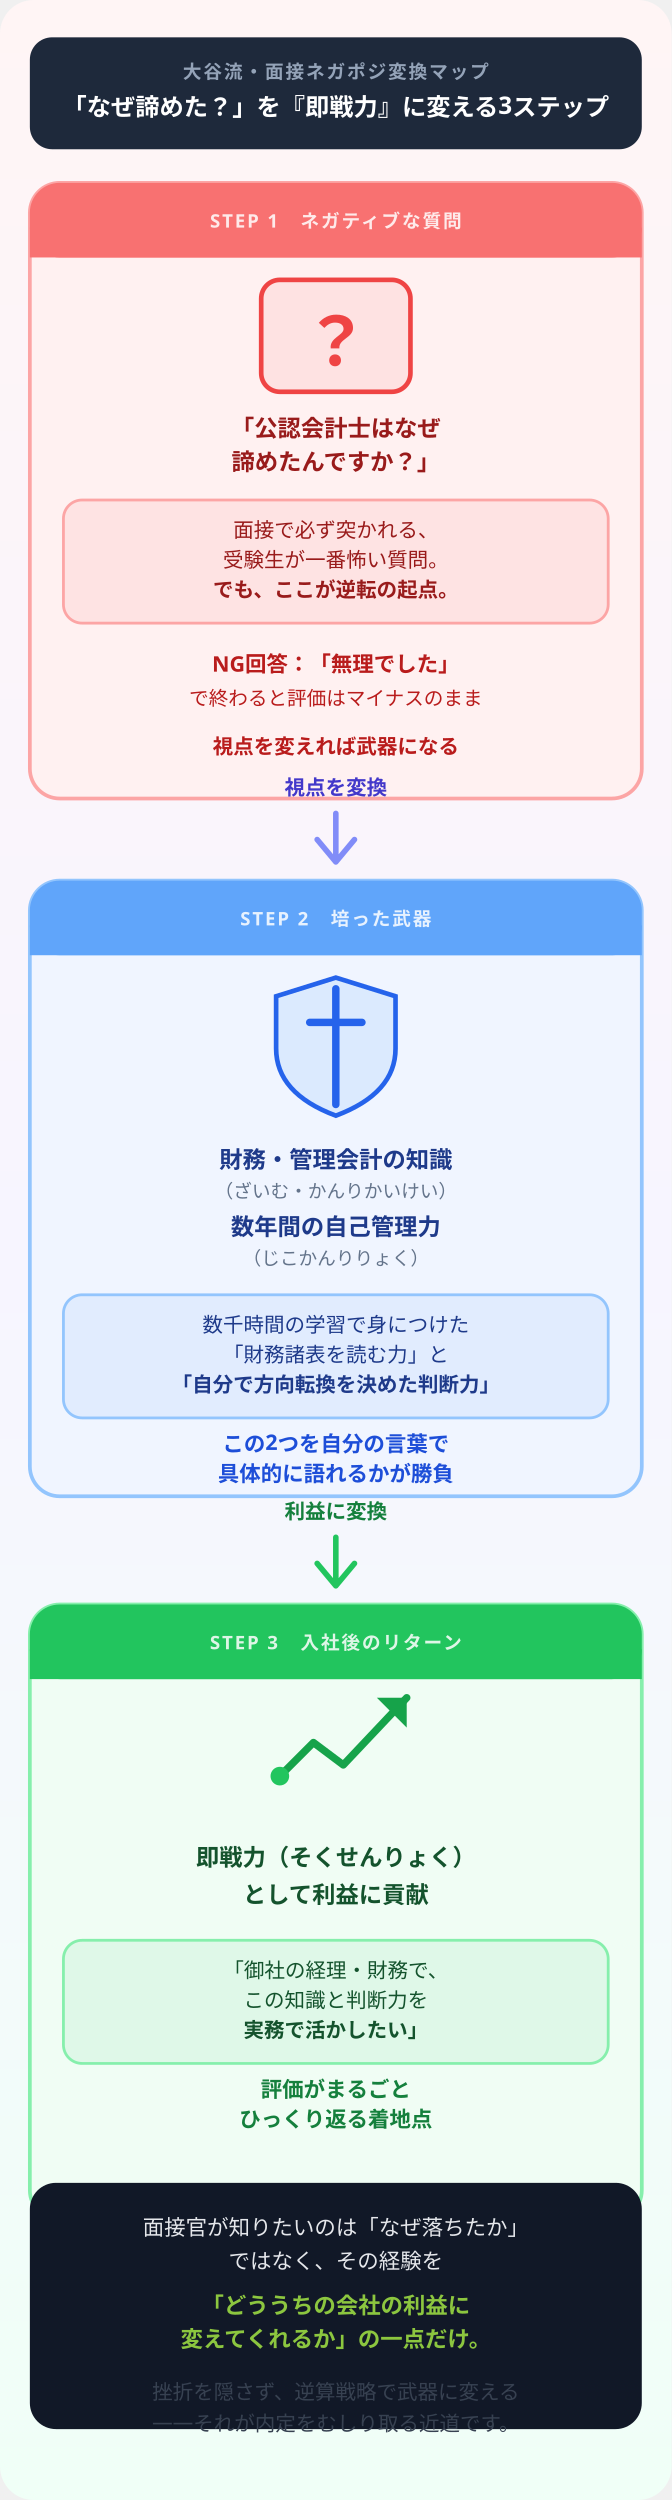
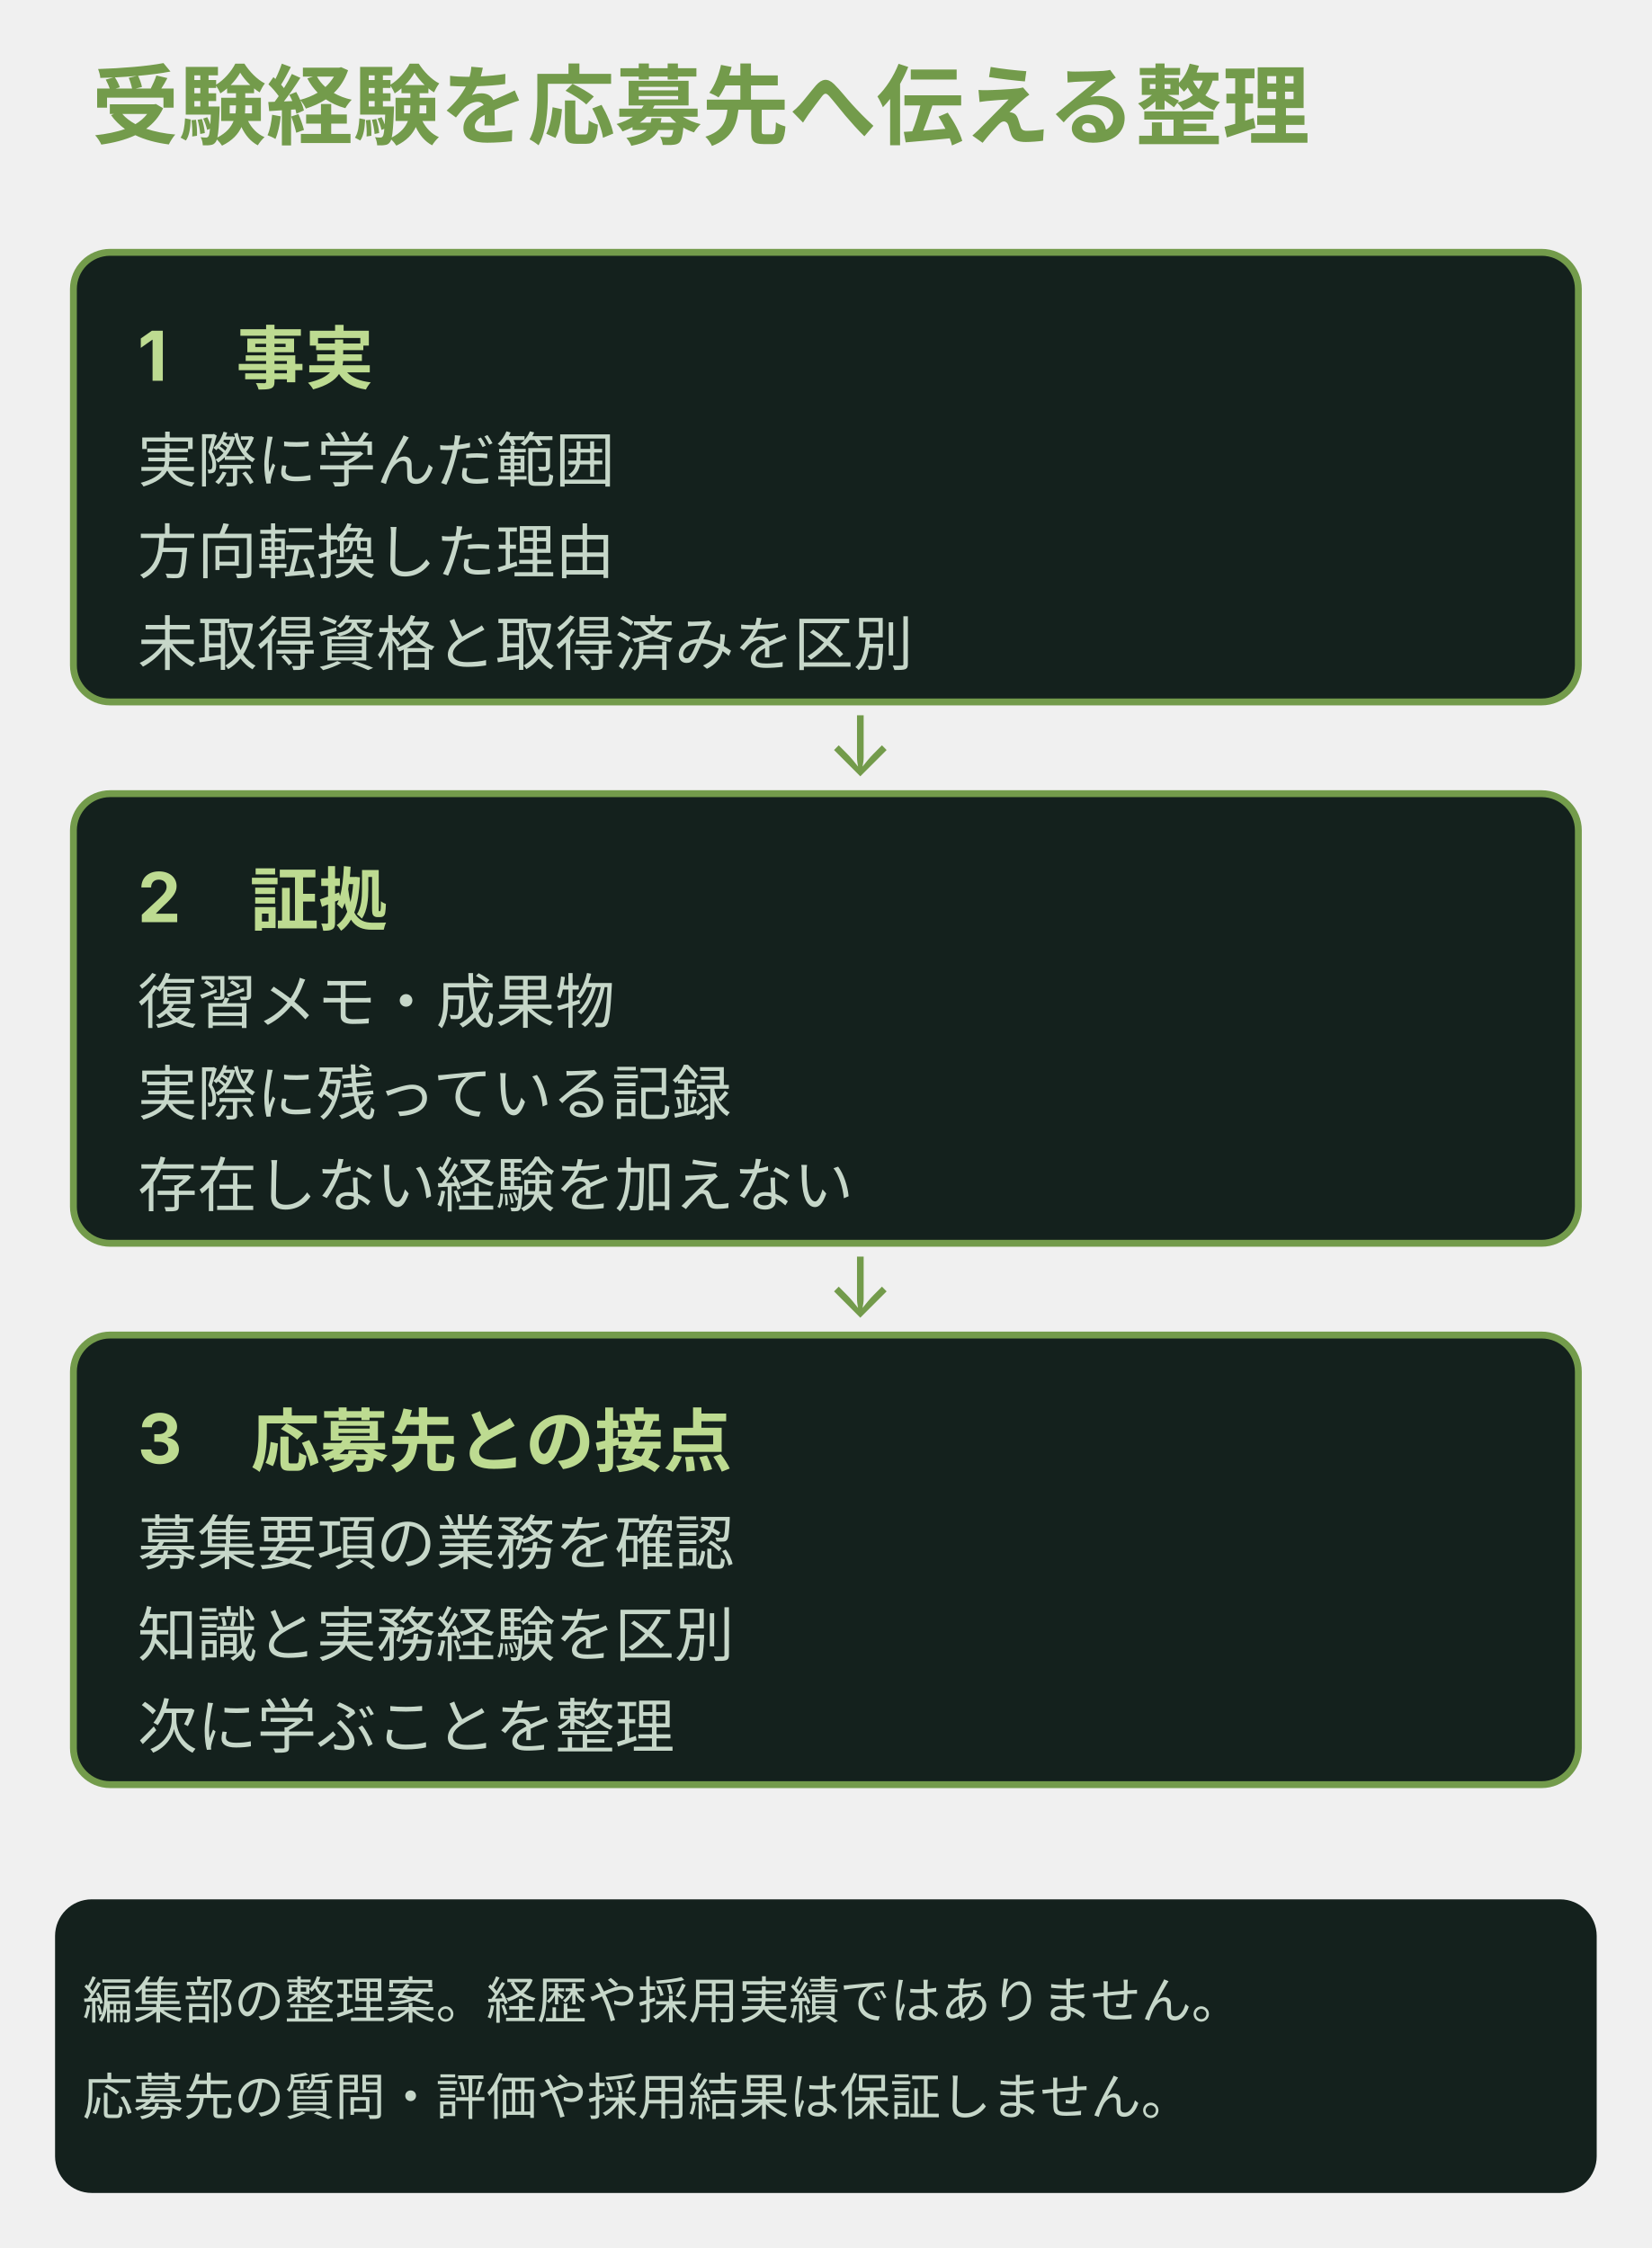
- <svg xmlns="http://www.w3.org/2000/svg" width="360" height="1340" viewBox="0 0 360 1340" role="img" aria-labelledby="svgtitle svgdesc">
-   <defs>
-     <linearGradient id="cmmBg" x1="0" y1="0" x2="0" y2="1">
-       <stop offset="0" stop-color="#FFF5F5" />
-       <stop offset="0.5" stop-color="#F7F5FF" />
-       <stop offset="1" stop-color="#F0FFF7" />
-     </linearGradient>
-     <style>.ct{font-family:"Noto Sans JP",system-ui,sans-serif}.cr{font-family:"Noto Sans JP",system-ui,sans-serif;font-size:10px;fill:#64748b}</style>
-   </defs>
-   <rect width="360" height="1340" rx="18" fill="url(#cmmBg)" />
-   <rect x="16" y="20" width="328" height="60" rx="12" fill="#1E293B" />
-   <text x="180" y="42" text-anchor="middle" class="ct" font-size="10" font-weight="700" fill="#94A3B8" letter-spacing="1">大谷流・面接ネガポジ変換マップ</text>
-   <text x="180" y="62" text-anchor="middle" class="ct" font-size="13" font-weight="800" fill="#FFFFFF">「なぜ諦めた？」を『即戦力』に変える3ステップ</text>
-   <rect x="16" y="98" width="328" height="330" rx="16" fill="#FFF1F1" stroke="#FCA5A5" stroke-width="2" />
-   <rect x="16" y="98" width="328" height="40" rx="16" fill="#F87171" />
-   <rect x="16" y="122" width="328" height="16" fill="#F87171" />
-   <text x="180" y="122" text-anchor="middle" class="ct" font-size="10" font-weight="700" fill="rgba(255,255,255,.85)" letter-spacing="1">STEP 1　ネガティブな質問</text>
-   <rect x="140" y="150" width="80" height="60" rx="10" fill="#FEE2E2" stroke="#EF4444" stroke-width="2.5" />
-   <text x="180" y="196" text-anchor="middle" class="ct" font-size="36" font-weight="800" fill="#EF4444">？</text>
-   <text x="180" y="234" text-anchor="middle" class="ct" font-size="12.5" font-weight="700" fill="#991B1B">「公認会計士はなぜ</text>
-   <text x="180" y="252" text-anchor="middle" class="ct" font-size="12.5" font-weight="700" fill="#991B1B">諦めたんですか？」</text>
-   <rect x="34" y="268" width="292" height="66" rx="10" fill="rgba(239,68,68,.08)" stroke="#FCA5A5" stroke-width="1.5" />
-   <text x="180" y="288" text-anchor="middle" class="ct" font-size="11" fill="#991B1B">面接で必ず突かれる、</text>
-   <text x="180" y="304" text-anchor="middle" class="ct" font-size="11" fill="#991B1B">受験生が一番怖い質問。</text>
-   <text x="180" y="320" text-anchor="middle" class="ct" font-size="11" font-weight="700" fill="#991B1B">でも、ここが逆転の起点。</text>
-   <text x="180" y="360" text-anchor="middle" class="ct" font-size="11.5" font-weight="700" fill="#B91C1C">NG回答：「無理でした」</text>
-   <text x="180" y="378" text-anchor="middle" class="ct" font-size="10.5" fill="#B91C1C">で終わると評価はマイナスのまま</text>
-   <text x="180" y="404" text-anchor="middle" class="ct" font-size="11" font-weight="700" fill="#B91C1C">視点を変えれば武器になる</text>
-   <path d="M180,436 L180,462 M170,450 L180,462 L190,450" fill="none" stroke="#818CF8" stroke-width="3" stroke-linecap="round" stroke-linejoin="round" />
-   <text x="180" y="426" text-anchor="middle" class="ct" font-size="11" font-weight="700" fill="#4338CA">視点を変換</text>
-   <rect x="16" y="472" width="328" height="330" rx="16" fill="#F0F5FF" stroke="#93C5FD" stroke-width="2" />
-   <rect x="16" y="472" width="328" height="40" rx="16" fill="#60A5FA" />
-   <rect x="16" y="496" width="328" height="16" fill="#60A5FA" />
-   <text x="180" y="496" text-anchor="middle" class="ct" font-size="10" font-weight="700" fill="rgba(255,255,255,.85)" letter-spacing="1">STEP 2　培った武器</text>
-   <path d="M180,524 L212,534 L212,562 Q212,586 180,598 Q148,586 148,562 L148,534 Z" fill="#DBEAFE" stroke="#2563EB" stroke-width="2.5" />
-   <line x1="180" y1="530" x2="180" y2="592" stroke="#2563EB" stroke-width="4" stroke-linecap="round" />
-   <line x1="166" y1="548" x2="194" y2="548" stroke="#2563EB" stroke-width="4" stroke-linecap="round" />
-   <text x="180" y="626" text-anchor="middle" class="ct" font-size="12.5" font-weight="700" fill="#1E3A8A">財務・管理会計の知識</text>
-   <text x="180" y="642" text-anchor="middle" class="cr">（ざいむ・かんりかいけい）</text>
-   <text x="180" y="662" text-anchor="middle" class="ct" font-size="12.5" font-weight="700" fill="#1E3A8A">数年間の自己管理力</text>
-   <text x="180" y="678" text-anchor="middle" class="cr">（じこかんりりょく）</text>
-   <rect x="34" y="694" width="292" height="66" rx="10" fill="rgba(59,130,246,.08)" stroke="#93C5FD" stroke-width="1.5" />
-   <text x="180" y="714" text-anchor="middle" class="ct" font-size="11" fill="#1E3A8A">数千時間の学習で身につけた</text>
-   <text x="180" y="730" text-anchor="middle" class="ct" font-size="11" fill="#1E3A8A">「財務諸表を読む力」と</text>
-   <text x="180" y="746" text-anchor="middle" class="ct" font-size="11" font-weight="700" fill="#1E3A8A">「自分で方向転換を決めた判断力」</text>
-   <text x="180" y="778" text-anchor="middle" class="ct" font-size="11.5" font-weight="700" fill="#1D4ED8">この2つを自分の言葉で</text>
-   <text x="180" y="794" text-anchor="middle" class="ct" font-size="11.5" font-weight="700" fill="#1D4ED8">具体的に語れるかが勝負</text>
-   <path d="M180,824 L180,850 M170,838 L180,850 L190,838" fill="none" stroke="#22C55E" stroke-width="3" stroke-linecap="round" stroke-linejoin="round" />
-   <text x="180" y="814" text-anchor="middle" class="ct" font-size="11" font-weight="700" fill="#15803D">利益に変換</text>
-   <rect x="16" y="860" width="328" height="330" rx="16" fill="#F0FDF4" stroke="#86EFAC" stroke-width="2" />
-   <rect x="16" y="860" width="328" height="40" rx="16" fill="#22C55E" />
-   <rect x="16" y="884" width="328" height="16" fill="#22C55E" />
-   <text x="180" y="884" text-anchor="middle" class="ct" font-size="10" font-weight="700" fill="rgba(255,255,255,.85)" letter-spacing="1">STEP 3　入社後のリターン</text>
-   <polyline points="150,952 168,934 184,946 218,910" fill="none" stroke="#16A34A" stroke-width="4" stroke-linecap="round" stroke-linejoin="round" />
-   <polygon points="218,910 202,910 218,926" fill="#16A34A" />
-   <circle cx="150" cy="952" r="5" fill="#22C55E" />
-   <text x="180" y="1000" text-anchor="middle" class="ct" font-size="12.5" font-weight="700" fill="#14532D">即戦力（そくせんりょく）</text>
-   <text x="180" y="1020" text-anchor="middle" class="ct" font-size="12.5" font-weight="700" fill="#14532D">として利益に貢献</text>
-   <rect x="34" y="1040" width="292" height="66" rx="10" fill="rgba(34,197,94,.08)" stroke="#86EFAC" stroke-width="1.5" />
-   <text x="180" y="1060" text-anchor="middle" class="ct" font-size="11" fill="#14532D">「御社の経理・財務で、</text>
-   <text x="180" y="1076" text-anchor="middle" class="ct" font-size="11" fill="#14532D">この知識と判断力を</text>
-   <text x="180" y="1092" text-anchor="middle" class="ct" font-size="11" font-weight="700" fill="#14532D">実務で活かしたい」</text>
-   <text x="180" y="1124" text-anchor="middle" class="ct" font-size="11.5" font-weight="700" fill="#15803D">評価がまるごと</text>
-   <text x="180" y="1140" text-anchor="middle" class="ct" font-size="11.5" font-weight="700" fill="#15803D">ひっくり返る着地点</text>
-   <rect x="16" y="1170" width="328" height="132" rx="14" fill="#111827" />
-   <text x="180" y="1198" text-anchor="middle" class="ct" font-size="11.5" fill="#E5E7EB">面接官が知りたいのは「なぜ落ちたか」</text>
-   <text x="180" y="1216" text-anchor="middle" class="ct" font-size="11.5" fill="#E5E7EB">ではなく、その経験を</text>
-   <text x="180" y="1240" text-anchor="middle" class="ct" font-size="12" font-weight="700" fill="#8CC63F">「どううちの会社の利益に</text>
-   <text x="180" y="1258" text-anchor="middle" class="ct" font-size="12" font-weight="700" fill="#8CC63F">変えてくれるか」の一点だけ。</text>
-   <text x="180" y="1286" text-anchor="middle" class="ct" font-size="11" fill="#374151">挫折を隠さず、逆算戦略で武器に変える</text>
-   <text x="180" y="1302" text-anchor="middle" class="ct" font-size="11" fill="#374151">——それが内定をむしり取る近道です。</text>
+ <svg xmlns="http://www.w3.org/2000/svg" viewBox="0 0 360 490" width="360" height="490" role="img">
+   <style>text{font-family:system-ui,-apple-system,sans-serif}</style>
+   <text x="20" y="30" fill="#739b4b" font-size="19" font-weight="700">受験経験を応募先へ伝える整理</text>
+   <rect x="16" y="55" width="328" height="98" rx="8" fill="#14211d" stroke="#739b4b" stroke-width="1.5" />
+   <text x="30" y="83" fill="#bddb91" font-size="15" font-weight="700">1　事実</text>
+   <text x="30" y="105" fill="#c6d7c9" font-size="13">実際に学んだ範囲</text>
+   <text x="30" y="125" fill="#c6d7c9" font-size="13">方向転換した理由</text>
+   <text x="30" y="145" fill="#c6d7c9" font-size="13">未取得資格と取得済みを区別</text>
+   <text x="180.0" y="169" fill="#739b4b" font-size="18">↓</text>
+   <rect x="16" y="173" width="328" height="98" rx="8" fill="#14211d" stroke="#739b4b" stroke-width="1.5" />
+   <text x="30" y="201" fill="#bddb91" font-size="15" font-weight="700">2　証拠</text>
+   <text x="30" y="223" fill="#c6d7c9" font-size="13">復習メモ・成果物</text>
+   <text x="30" y="243" fill="#c6d7c9" font-size="13">実際に残っている記録</text>
+   <text x="30" y="263" fill="#c6d7c9" font-size="13">存在しない経験を加えない</text>
+   <text x="180.0" y="287" fill="#739b4b" font-size="18">↓</text>
+   <rect x="16" y="291" width="328" height="98" rx="8" fill="#14211d" stroke="#739b4b" stroke-width="1.5" />
+   <text x="30" y="319" fill="#bddb91" font-size="15" font-weight="700">3　応募先との接点</text>
+   <text x="30" y="341" fill="#c6d7c9" font-size="13">募集要項の業務を確認</text>
+   <text x="30" y="361" fill="#c6d7c9" font-size="13">知識と実務経験を区別</text>
+   <text x="30" y="381" fill="#c6d7c9" font-size="13">次に学ぶことを整理</text>
+   <rect x="12" y="414" width="336" height="64" rx="8" fill="#14211d" />
+   <text x="18" y="440" fill="#c6d7c9" font-size="11">編集部の整理案。経歴や採用実績ではありません。</text>
+   <text x="18" y="461" fill="#c6d7c9" font-size="11">応募先の質問・評価や採用結果は保証しません。</text>
</svg>
